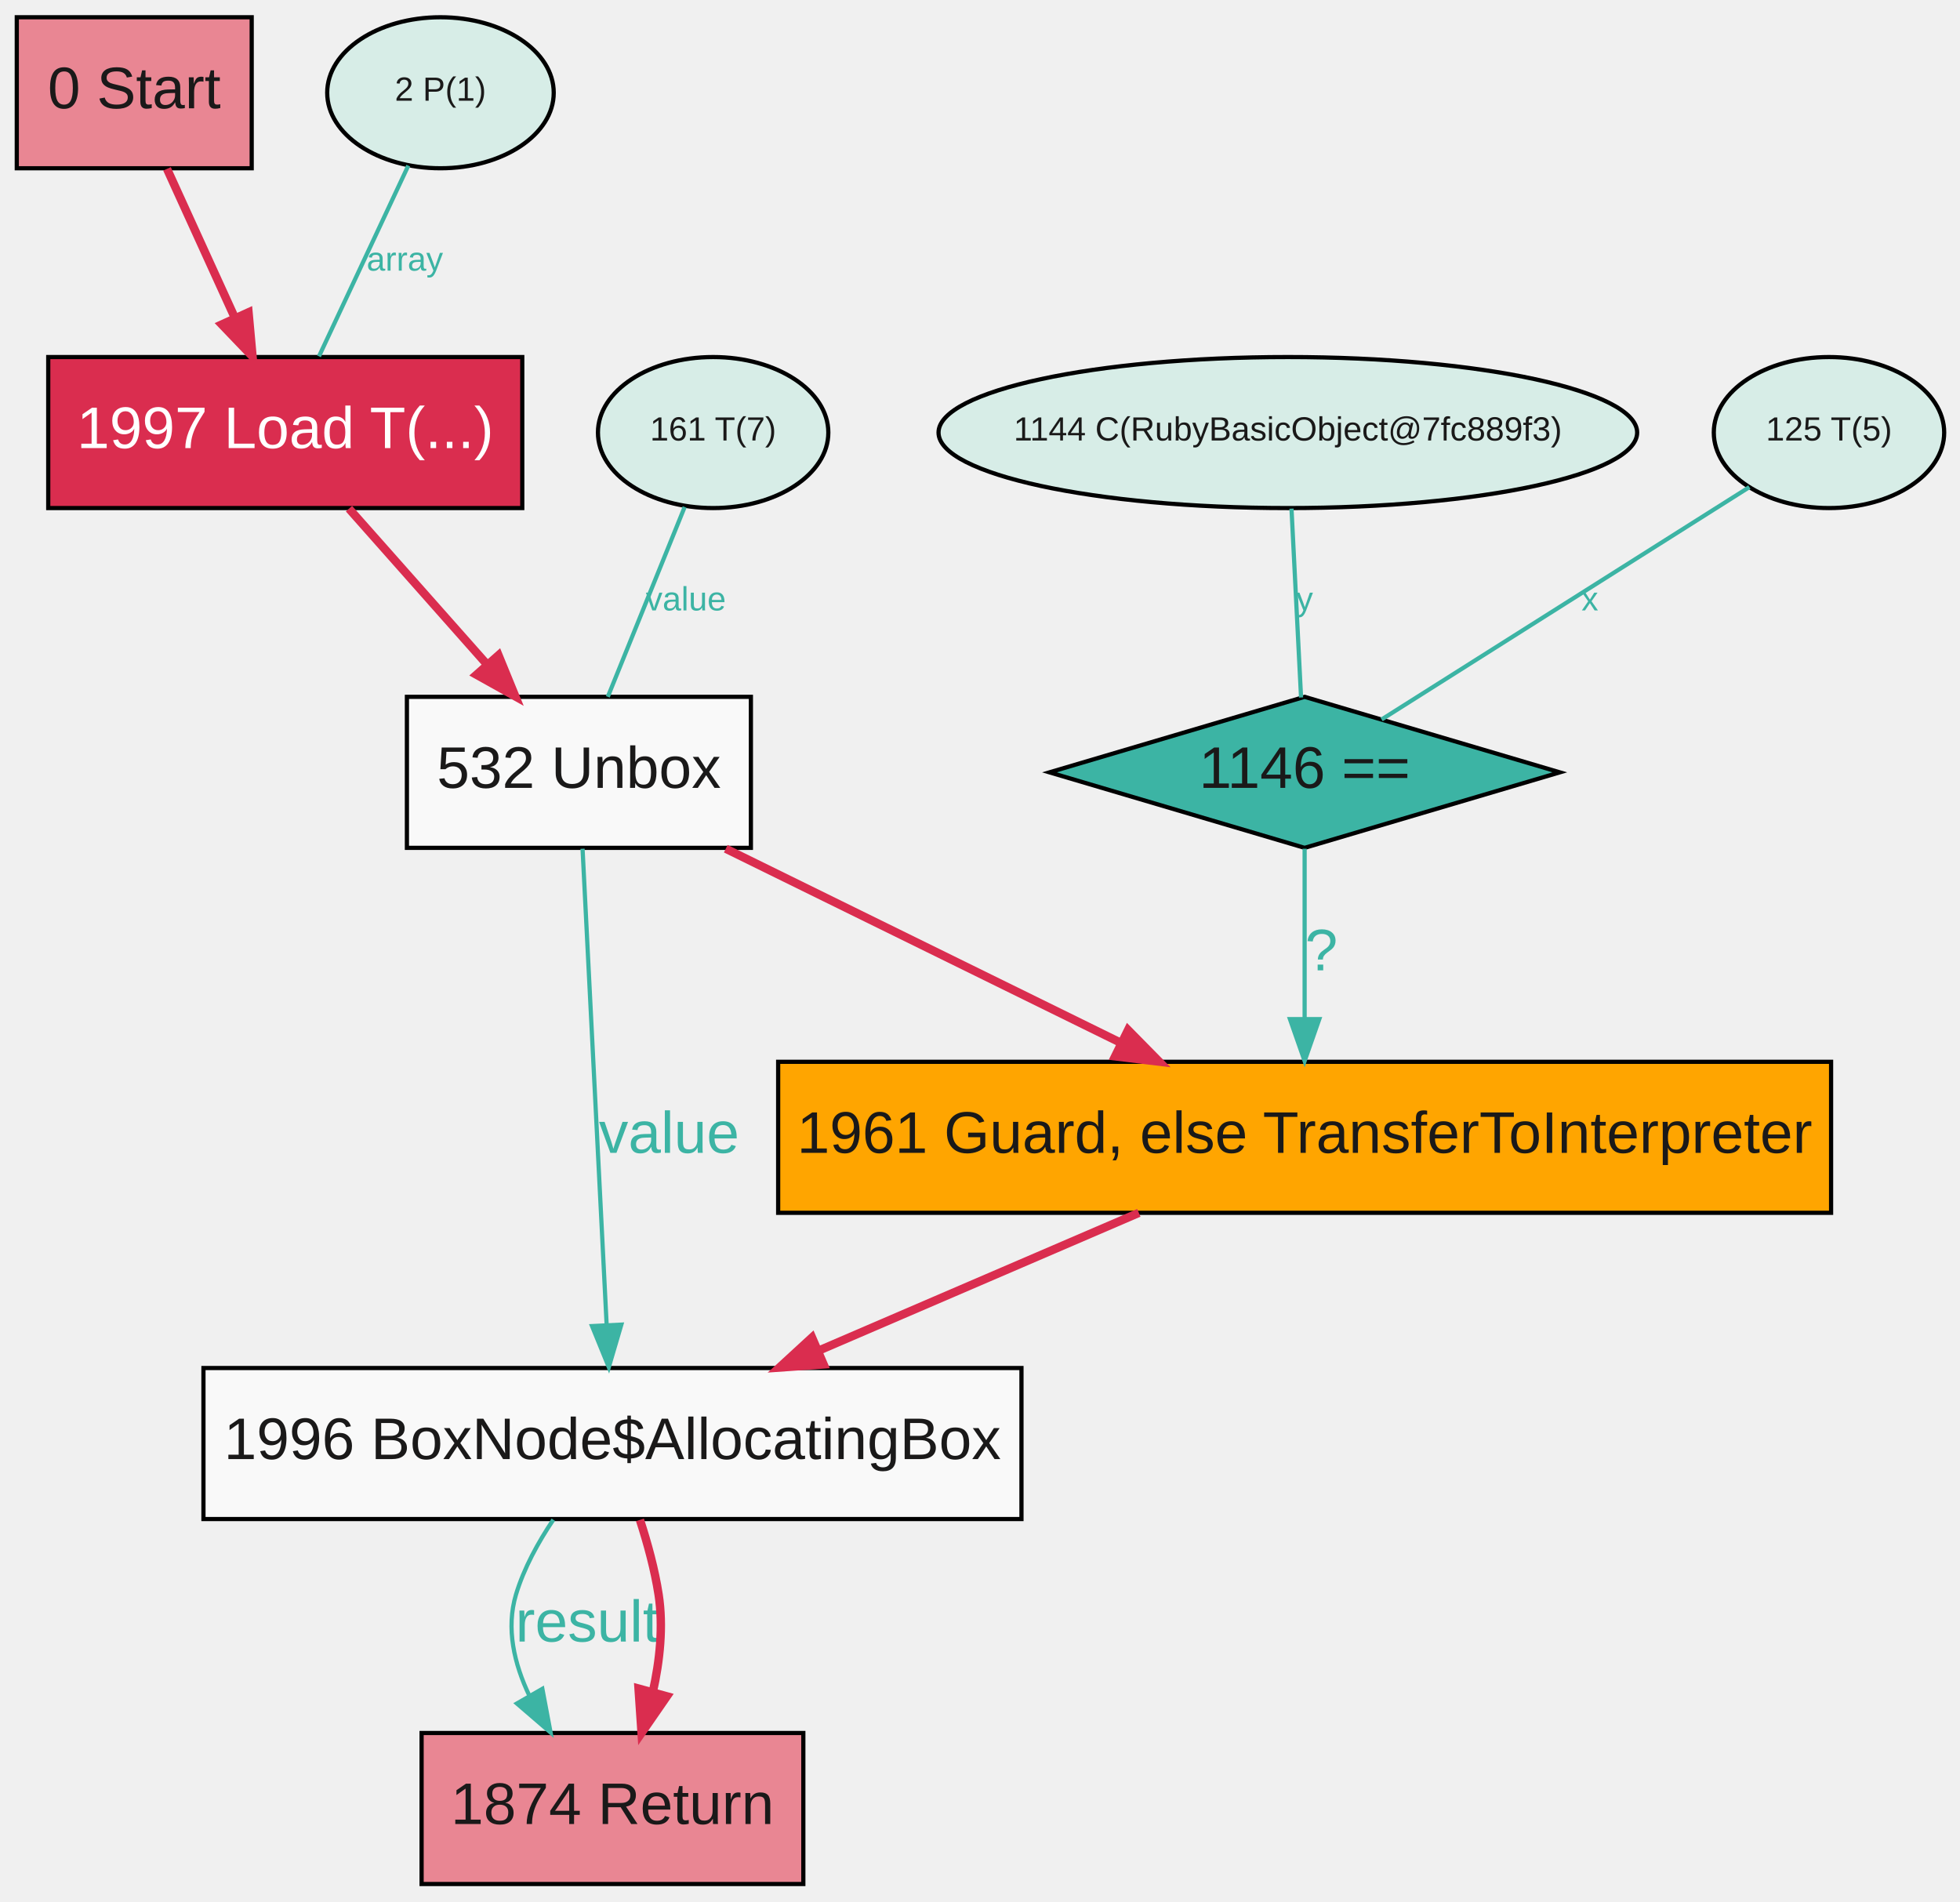
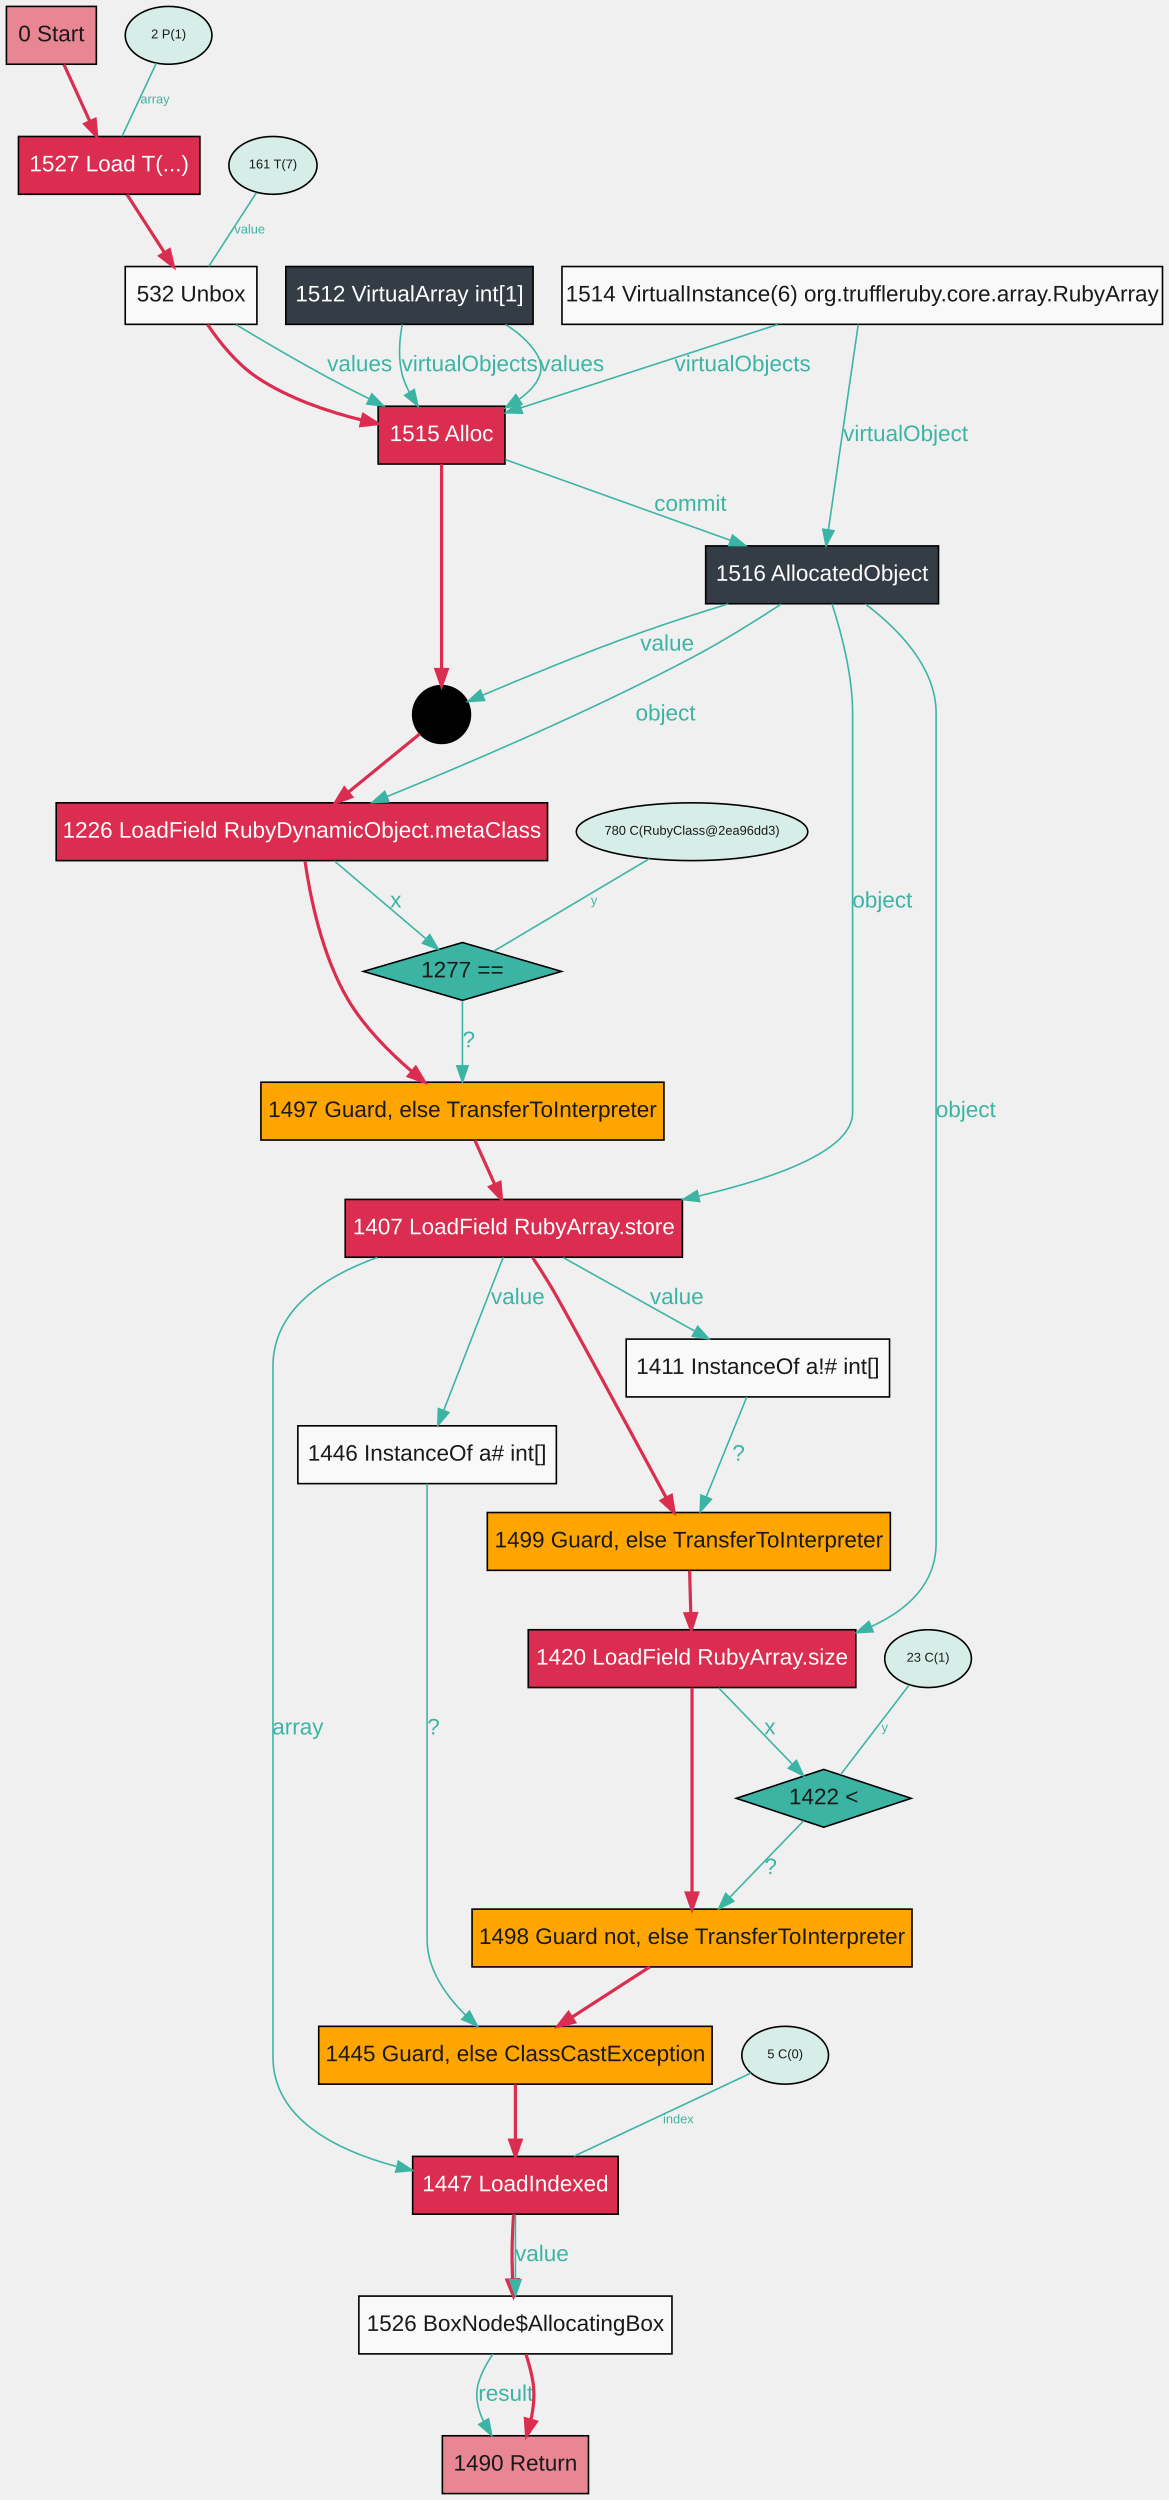
- <svg xmlns="http://www.w3.org/2000/svg" width="467pt" height="453pt" viewBox="0.00 0.00 467.23 453.00">
-   <g id="graph0" class="graph" transform="scale(1 1) rotate(0) translate(4 449)">
+ <svg xmlns="http://www.w3.org/2000/svg" width="728pt" height="1557pt" viewBox="0.00 0.00 728.00 1557.00">
+   <g id="graph0" class="graph" transform="scale(1 1) rotate(0) translate(4 1553)">
    <g id="node1" class="node">
-       <polygon fill="#e98693" stroke="black" points="56,-445 0,-445 0,-409 56,-409 56,-445" />
-       <text text-anchor="middle" x="28" y="-423.3" font-family="Arial" font-size="14.00" fill="#1a1919">0 Start</text>
+       <polygon fill="#e98693" stroke="black" points="56,-1549 0,-1549 0,-1513 56,-1513 56,-1549" />
+       <text text-anchor="middle" x="28" y="-1527.3" font-family="Arial" font-size="14.00" fill="#1a1919">0 Start</text>
+     </g>
+     <g id="node22" class="node">
+       <polygon fill="#da2d4f" stroke="black" points="120.5,-1468 7.5,-1468 7.5,-1432 120.5,-1432 120.5,-1468" />
+       <text text-anchor="middle" x="64" y="-1446.3" font-family="Arial" font-size="14.00" fill="#ffffff">1527 Load T(...)</text>
+     </g>
+     <g id="edge39" class="edge">
+       <path fill="none" stroke="#da2d4f" stroke-width="2" d="M35.81,-1512.86C40.53,-1502.51 46.64,-1489.1 51.96,-1477.41" />
+       <polygon fill="#da2d4f" stroke="#da2d4f" stroke-width="2" points="55.24,-1478.66 56.2,-1468.11 48.87,-1475.76 55.24,-1478.66" />
+     </g>
+     <g id="node2" class="node">
+       <polygon fill="#f9f9f9" stroke="black" points="156,-1387 74,-1387 74,-1351 156,-1351 156,-1387" />
+       <text text-anchor="middle" x="115" y="-1365.3" font-family="Arial" font-size="14.00" fill="#1a1919">532 Unbox</text>
+     </g>
+     <g id="node19" class="node">
+       <polygon fill="#da2d4f" stroke="black" points="310.5,-1300 231.5,-1300 231.5,-1264 310.5,-1264 310.5,-1300" />
+       <text text-anchor="middle" x="271" y="-1278.3" font-family="Arial" font-size="14.00" fill="#ffffff">1515 Alloc</text>
+     </g>
+     <g id="edge1" class="edge">
+       <path fill="none" stroke="#da2d4f" stroke-width="2" d="M125.22,-1350.94C132.53,-1340.07 143.31,-1326.49 156,-1318 175.47,-1304.98 199.96,-1296.64 221.34,-1291.39" />
+       <polygon fill="#da2d4f" stroke="#da2d4f" stroke-width="2" points="222.27,-1294.77 231.23,-1289.12 220.7,-1287.95 222.27,-1294.77" />
+     </g>
+     <g id="edge30" class="edge">
+       <path fill="none" stroke="#3cb4a4" d="M143.04,-1350.81C159.46,-1340.91 180.71,-1328.41 200,-1318 208.26,-1313.54 217.17,-1308.97 225.79,-1304.67" />
+       <polygon fill="#3cb4a4" stroke="#3cb4a4" points="227.57,-1307.69 234.98,-1300.12 224.47,-1301.41 227.57,-1307.69" />
+       <text text-anchor="middle" x="220" y="-1321.8" font-family="arial" font-size="14.00" fill="#3cb4a4">values</text>
+     </g>
+     <g id="node3" class="node">
+       <ellipse fill="black" stroke="black" cx="271" cy="-1108" rx="18" ry="18" />
+     </g>
+     <g id="node4" class="node">
+       <polygon fill="#da2d4f" stroke="black" points="337,-1053 31,-1053 31,-1017 337,-1017 337,-1053" />
+       <text text-anchor="middle" x="184" y="-1031.3" font-family="Arial" font-size="14.00" fill="#ffffff">1226 LoadField RubyDynamicObject.metaClass</text>
+     </g>
+     <g id="edge3" class="edge">
+       <path fill="none" stroke="#da2d4f" stroke-width="2" d="M257.41,-1095.91C245.55,-1086.23 227.95,-1071.87 212.96,-1059.63" />
+       <polygon fill="#da2d4f" stroke="#da2d4f" stroke-width="2" points="214.91,-1056.71 204.95,-1053.1 210.48,-1062.13 214.91,-1056.71" />
+     </g>
+     <g id="node5" class="node">
+       <polygon fill="#3cb4a4" stroke="black" points="284,-966 222.33,-948 284,-930 345.67,-948 284,-966" />
+       <text text-anchor="middle" x="284" y="-944.3" font-family="Arial" font-size="14.00" fill="#1a1919">1277 ==</text>
+     </g>
+     <g id="edge6" class="edge">
+       <path fill="none" stroke="#3cb4a4" d="M204.24,-1016.8C220.72,-1002.79 243.98,-983.02 261.13,-968.44" />
+       <polygon fill="#3cb4a4" stroke="#3cb4a4" points="263.65,-970.89 269,-961.75 259.12,-965.56 263.65,-970.89" />
+       <text text-anchor="middle" x="242.5" y="-987.8" font-family="arial" font-size="14.00" fill="#3cb4a4">x</text>
+     </g>
+     <g id="node14" class="node">
+       <polygon fill="#ffa500" stroke="black" points="409.5,-879 158.5,-879 158.5,-843 409.5,-843 409.5,-879" />
+       <text text-anchor="middle" x="284" y="-857.3" font-family="Arial" font-size="14.00" fill="#1a1919">1497 Guard, else TransferToInterpreter</text>
+     </g>
+     <g id="edge5" class="edge">
+       <path fill="none" stroke="#da2d4f" stroke-width="2" d="M185.97,-1016.69C189.04,-995.1 196.44,-957.66 213,-930 223.11,-913.11 238.53,-897.63 252.42,-885.72" />
+       <polygon fill="#da2d4f" stroke="#da2d4f" stroke-width="2" points="254.89,-888.22 260.36,-879.14 250.43,-882.83 254.89,-888.22" />
+     </g>
+     <g id="edge21" class="edge">
+       <path fill="none" stroke="#3cb4a4" d="M284,-929.8C284,-918.16 284,-902.55 284,-889.24" />
+       <polygon fill="#3cb4a4" stroke="#3cb4a4" points="287.5,-889.18 284,-879.18 280.5,-889.18 287.5,-889.18" />
+       <text text-anchor="middle" x="288" y="-900.8" font-family="arial" font-size="14.00" fill="#3cb4a4">?</text>
+     </g>
+     <g id="node6" class="node">
+       <polygon fill="#da2d4f" stroke="black" points="421,-806 211,-806 211,-770 421,-770 421,-806" />
+       <text text-anchor="middle" x="316" y="-784.3" font-family="Arial" font-size="14.00" fill="#ffffff">1407 LoadField RubyArray.store</text>
    </g>
    <g id="node7" class="node">
-       <polygon fill="#da2d4f" stroke="black" points="120.5,-364 7.5,-364 7.5,-328 120.5,-328 120.5,-364" />
-       <text text-anchor="middle" x="64" y="-342.3" font-family="Arial" font-size="14.00" fill="#ffffff">1997 Load T(...)</text>
+       <polygon fill="#f9f9f9" stroke="black" points="550,-719 386,-719 386,-683 550,-683 550,-719" />
+       <text text-anchor="middle" x="468" y="-697.3" font-family="Arial" font-size="14.00" fill="#1a1919">1411 InstanceOf a!# int[]</text>
+     </g>
+     <g id="edge10" class="edge">
+       <path fill="none" stroke="#3cb4a4" d="M346.76,-769.8C370.32,-756.62 403.01,-738.34 428.51,-724.08" />
+       <polygon fill="#3cb4a4" stroke="#3cb4a4" points="430.53,-726.97 437.55,-719.03 427.11,-720.86 430.53,-726.97" />
+       <text text-anchor="middle" x="417.5" y="-740.8" font-family="arial" font-size="14.00" fill="#3cb4a4">value</text>
+     </g>
+     <g id="node11" class="node">
+       <polygon fill="#f9f9f9" stroke="black" points="342.5,-665 181.5,-665 181.5,-629 342.5,-629 342.5,-665" />
+       <text text-anchor="middle" x="262" y="-643.3" font-family="Arial" font-size="14.00" fill="#1a1919">1446 InstanceOf a# int[]</text>
+     </g>
+     <g id="edge17" class="edge">
+       <path fill="none" stroke="#3cb4a4" d="M309.38,-769.96C300.15,-746.2 283.32,-702.88 272.4,-674.78" />
+       <polygon fill="#3cb4a4" stroke="#3cb4a4" points="275.56,-673.24 268.68,-665.18 269.03,-675.77 275.56,-673.24" />
+       <text text-anchor="middle" x="318.5" y="-740.8" font-family="arial" font-size="14.00" fill="#3cb4a4">value</text>
+     </g>
+     <g id="node12" class="node">
+       <polygon fill="#da2d4f" stroke="black" points="381,-210 253,-210 253,-174 381,-174 381,-210" />
+       <text text-anchor="middle" x="317" y="-188.3" font-family="Arial" font-size="14.00" fill="#ffffff">1447 LoadIndexed</text>
+     </g>
+     <g id="edge36" class="edge">
+       <path fill="none" stroke="#3cb4a4" d="M230.92,-769.85C197.06,-757.61 166,-736.87 166,-702 166,-702 166,-702 166,-272 166,-233.71 204.6,-213.94 242.77,-203.76" />
+       <polygon fill="#3cb4a4" stroke="#3cb4a4" points="244.09,-207.04 252.96,-201.25 242.42,-200.24 244.09,-207.04" />
+       <text text-anchor="middle" x="181.5" y="-472.8" font-family="arial" font-size="14.00" fill="#3cb4a4">array</text>
+     </g>
+     <g id="node16" class="node">
+       <polygon fill="#ffa500" stroke="black" points="550.5,-611 299.5,-611 299.5,-575 550.5,-575 550.5,-611" />
+       <text text-anchor="middle" x="425" y="-589.3" font-family="Arial" font-size="14.00" fill="#1a1919">1499 Guard, else TransferToInterpreter</text>
+     </g>
+     <g id="edge9" class="edge">
+       <path fill="none" stroke="#da2d4f" stroke-width="2" d="M327.75,-769.73C331.45,-764.14 335.49,-757.86 339,-752 346.47,-739.54 388.49,-661.77 410.9,-620.18" />
+       <polygon fill="#da2d4f" stroke="#da2d4f" stroke-width="2" points="414.1,-621.63 415.76,-611.17 407.94,-618.31 414.1,-621.63" />
+     </g>
+     <g id="edge25" class="edge">
+       <path fill="none" stroke="#3cb4a4" d="M461.09,-682.97C454.27,-666.15 443.73,-640.17 435.8,-620.62" />
+       <polygon fill="#3cb4a4" stroke="#3cb4a4" points="439.04,-619.29 432.03,-611.34 432.55,-621.92 439.04,-619.29" />
+       <text text-anchor="middle" x="456" y="-643.3" font-family="arial" font-size="14.00" fill="#3cb4a4">?</text>
+     </g>
+     <g id="node8" class="node">
+       <polygon fill="#da2d4f" stroke="black" points="529,-538 325,-538 325,-502 529,-502 529,-538" />
+       <text text-anchor="middle" x="427" y="-516.3" font-family="Arial" font-size="14.00" fill="#ffffff">1420 LoadField RubyArray.size</text>
+     </g>
+     <g id="node9" class="node">
+       <polygon fill="#3cb4a4" stroke="black" points="509,-451 454.54,-433 509,-415 563.46,-433 509,-451" />
+       <text text-anchor="middle" x="509" y="-429.3" font-family="Arial" font-size="14.00" fill="#1a1919">1422 &lt;</text>
+     </g>
+     <g id="edge13" class="edge">
+       <path fill="none" stroke="#3cb4a4" d="M443.59,-501.8C456.78,-488.13 475.27,-468.97 489.22,-454.5" />
+       <polygon fill="#3cb4a4" stroke="#3cb4a4" points="492.02,-456.64 496.45,-447.01 486.99,-451.78 492.02,-456.64" />
+       <text text-anchor="middle" x="475.5" y="-472.8" font-family="arial" font-size="14.00" fill="#3cb4a4">x</text>
+     </g>
+     <g id="node15" class="node">
+       <polygon fill="#ffa500" stroke="black" points="564,-364 290,-364 290,-328 564,-328 564,-364" />
+       <text text-anchor="middle" x="427" y="-342.3" font-family="Arial" font-size="14.00" fill="#1a1919">1498 Guard not, else TransferToInterpreter</text>
+     </g>
+     <g id="edge12" class="edge">
+       <path fill="none" stroke="#da2d4f" stroke-width="2" d="M427,-501.88C427,-472 427,-410.11 427,-374.27" />
+       <polygon fill="#da2d4f" stroke="#da2d4f" stroke-width="2" points="430.5,-374.05 427,-364.05 423.5,-374.05 430.5,-374.05" />
+     </g>
+     <g id="edge23" class="edge">
+       <path fill="none" stroke="#3cb4a4" d="M496.55,-419.09C484.38,-406.48 465.55,-386.96 450.56,-371.42" />
+       <polygon fill="#3cb4a4" stroke="#3cb4a4" points="453.01,-368.92 443.55,-364.15 447.97,-373.78 453.01,-368.92" />
+       <text text-anchor="middle" x="476" y="-385.8" font-family="arial" font-size="14.00" fill="#3cb4a4">?</text>
+     </g>
+     <g id="node10" class="node">
+       <polygon fill="#ffa500" stroke="black" points="439.5,-291 194.5,-291 194.5,-255 439.5,-255 439.5,-291" />
+       <text text-anchor="middle" x="317" y="-269.3" font-family="Arial" font-size="14.00" fill="#1a1919">1445 Guard, else ClassCastException</text>
+     </g>
+     <g id="edge16" class="edge">
+       <path fill="none" stroke="#da2d4f" stroke-width="2" d="M317,-254.86C317,-244.71 317,-231.63 317,-220.12" />
+       <polygon fill="#da2d4f" stroke="#da2d4f" stroke-width="2" points="320.5,-220.11 317,-210.11 313.5,-220.11 320.5,-220.11" />
+     </g>
+     <g id="edge15" class="edge">
+       <path fill="none" stroke="#3cb4a4" d="M262,-628.94C262,-611.02 262,-582.03 262,-557 262,-557 262,-557 262,-345 262,-326.75 273.49,-310.35 285.97,-297.92" />
+       <polygon fill="#3cb4a4" stroke="#3cb4a4" points="288.4,-300.44 293.36,-291.08 283.64,-295.31 288.4,-300.44" />
+       <text text-anchor="middle" x="266" y="-472.8" font-family="arial" font-size="14.00" fill="#3cb4a4">?</text>
+     </g>
+     <g id="node21" class="node">
+       <polygon fill="#f9f9f9" stroke="black" points="414.5,-123 219.5,-123 219.5,-87 414.5,-87 414.5,-123" />
+       <text text-anchor="middle" x="317" y="-101.3" font-family="Arial" font-size="14.00" fill="#1a1919">1526 BoxNode$AllocatingBox</text>
+     </g>
+     <g id="edge19" class="edge">
+       <path fill="none" stroke="#da2d4f" stroke-width="2" d="M315.83,-173.92C315.49,-168.22 315.17,-161.84 315,-156 314.79,-148.65 314.94,-140.69 315.23,-133.33" />
+       <polygon fill="#da2d4f" stroke="#da2d4f" stroke-width="2" points="318.74,-133.28 315.73,-123.12 311.74,-132.94 318.74,-133.28" />
+     </g>
+     <g id="edge34" class="edge">
+       <path fill="none" stroke="#3cb4a4" d="M317,-173.8C317,-162.16 317,-146.55 317,-133.24" />
+       <polygon fill="#3cb4a4" stroke="#3cb4a4" points="320.5,-133.18 317,-123.18 313.5,-133.18 320.5,-133.18" />
+       <text text-anchor="middle" x="333.5" y="-144.8" font-family="arial" font-size="14.00" fill="#3cb4a4">value</text>
+     </g>
+     <g id="node13" class="node">
+       <polygon fill="#e98693" stroke="black" points="362.5,-36 271.5,-36 271.5,0 362.5,0 362.5,-36" />
+       <text text-anchor="middle" x="317" y="-14.3" font-family="Arial" font-size="14.00" fill="#1a1919">1490 Return</text>
+     </g>
+     <g id="edge22" class="edge">
+       <path fill="none" stroke="#da2d4f" stroke-width="2" d="M291.75,-842.81C295.48,-834.53 300.04,-824.41 304.19,-815.19" />
+       <polygon fill="#da2d4f" stroke="#da2d4f" stroke-width="2" points="307.41,-816.58 308.33,-806.03 301.03,-813.71 307.41,-816.58" />
+     </g>
+     <g id="edge24" class="edge">
+       <path fill="none" stroke="#da2d4f" stroke-width="2" d="M400.65,-327.99C386.07,-318.58 367.75,-306.76 351.98,-296.57" />
+       <polygon fill="#da2d4f" stroke="#da2d4f" stroke-width="2" points="353.81,-293.6 343.51,-291.11 350.02,-299.48 353.81,-293.6" />
+     </g>
+     <g id="edge26" class="edge">
+       <path fill="none" stroke="#da2d4f" stroke-width="2" d="M425.48,-574.81C425.71,-566.79 425.98,-557.05 426.24,-548.07" />
+       <polygon fill="#da2d4f" stroke="#da2d4f" stroke-width="2" points="429.74,-548.12 426.52,-538.03 422.74,-547.93 429.74,-548.12" />
+     </g>
+     <g id="node17" class="node">
+       <polygon fill="#343d46" stroke="black" points="328,-1387 174,-1387 174,-1351 328,-1351 328,-1387" />
+       <text text-anchor="middle" x="251" y="-1365.3" font-family="Arial" font-size="14.00" fill="#ffffff">1512 VirtualArray int[1]</text>
+     </g>
+     <g id="edge28" class="edge">
+       <path fill="none" stroke="#3cb4a4" d="M246.53,-1350.99C244.7,-1341.15 243.7,-1328.65 247,-1318 247.98,-1314.83 249.36,-1311.7 250.96,-1308.68" />
+       <polygon fill="#3cb4a4" stroke="#3cb4a4" points="254,-1310.42 256.29,-1300.07 248.05,-1306.74 254,-1310.42" />
+       <text text-anchor="middle" x="288.5" y="-1321.8" font-family="arial" font-size="14.00" fill="#3cb4a4">virtualObjects</text>
+     </g>
+     <g id="edge29" class="edge">
+       <path fill="none" stroke="#3cb4a4" d="M310.77,-1350.9C318.37,-1346.28 325.17,-1340.42 330,-1333 337.07,-1322.13 330.41,-1312.35 319.38,-1304.38" />
+       <polygon fill="#3cb4a4" stroke="#3cb4a4" points="321.03,-1301.28 310.7,-1298.91 317.29,-1307.2 321.03,-1301.28" />
+       <text text-anchor="middle" x="352" y="-1321.8" font-family="arial" font-size="14.00" fill="#3cb4a4">values</text>
+     </g>
+     <g id="node18" class="node">
+       <polygon fill="#f9f9f9" stroke="black" points="720,-1387 346,-1387 346,-1351 720,-1351 720,-1387" />
+       <text text-anchor="middle" x="533" y="-1365.3" font-family="Arial" font-size="14.00" fill="#1a1919">1514 VirtualInstance(6) org.truffleruby.core.array.RubyArray</text>
+     </g>
+     <g id="edge27" class="edge">
+       <path fill="none" stroke="#3cb4a4" d="M480.3,-1350.9C433.66,-1335.77 366.11,-1313.86 320.47,-1299.05" />
+       <polygon fill="#3cb4a4" stroke="#3cb4a4" points="321.39,-1295.67 310.8,-1295.91 319.23,-1302.33 321.39,-1295.67" />
+       <text text-anchor="middle" x="458.5" y="-1321.8" font-family="arial" font-size="14.00" fill="#3cb4a4">virtualObjects</text>
+     </g>
+     <g id="node20" class="node">
+       <polygon fill="#343d46" stroke="black" points="580.5,-1213 435.5,-1213 435.5,-1177 580.5,-1177 580.5,-1213" />
+       <text text-anchor="middle" x="508" y="-1191.3" font-family="Arial" font-size="14.00" fill="#ffffff">1516 AllocatedObject</text>
+     </g>
+     <g id="edge32" class="edge">
+       <path fill="none" stroke="#3cb4a4" d="M530.51,-1350.88C526.17,-1321 517.17,-1259.11 511.96,-1223.27" />
+       <polygon fill="#3cb4a4" stroke="#3cb4a4" points="515.38,-1222.44 510.48,-1213.05 508.45,-1223.45 515.38,-1222.44" />
+       <text text-anchor="middle" x="560" y="-1278.3" font-family="arial" font-size="14.00" fill="#3cb4a4">virtualObject</text>
+     </g>
+     <g id="edge31" class="edge">
+       <path fill="none" stroke="#da2d4f" stroke-width="2" d="M271,-1263.88C271,-1234 271,-1172.11 271,-1136.27" />
+       <polygon fill="#da2d4f" stroke="#da2d4f" stroke-width="2" points="274.5,-1136.05 271,-1126.05 267.5,-1136.05 274.5,-1136.05" />
+     </g>
+     <g id="edge33" class="edge">
+       <path fill="none" stroke="#3cb4a4" d="M310.67,-1266.77C349.01,-1253.02 407.51,-1232.04 450.87,-1216.49" />
+       <polygon fill="#3cb4a4" stroke="#3cb4a4" points="452.2,-1219.73 460.43,-1213.06 449.84,-1213.14 452.2,-1219.73" />
+       <text text-anchor="middle" x="426" y="-1234.8" font-family="arial" font-size="14.00" fill="#3cb4a4">commit</text>
+     </g>
+     <g id="edge2" class="edge">
+       <path fill="none" stroke="#3cb4a4" d="M449.63,-1176.93C431.98,-1171.5 412.61,-1165.26 395,-1159 360.59,-1146.76 321.65,-1130.68 296.73,-1120.1" />
+       <polygon fill="#3cb4a4" stroke="#3cb4a4" points="297.85,-1116.78 287.28,-1116.07 295.1,-1123.21 297.85,-1116.78" />
+       <text text-anchor="middle" x="411.5" y="-1147.8" font-family="arial" font-size="14.00" fill="#3cb4a4">value</text>
+     </g>
+     <g id="edge4" class="edge">
+       <path fill="none" stroke="#3cb4a4" d="M482.61,-1176.84C467.15,-1166.71 446.81,-1153.98 428,-1144 363.98,-1110.05 287.1,-1077.27 236.98,-1056.9" />
+       <polygon fill="#3cb4a4" stroke="#3cb4a4" points="238.21,-1053.62 227.63,-1053.12 235.59,-1060.11 238.21,-1053.62" />
+       <text text-anchor="middle" x="410.5" y="-1104.3" font-family="arial" font-size="14.00" fill="#3cb4a4">object</text>
+     </g>
+     <g id="edge8" class="edge">
+       <path fill="none" stroke="#3cb4a4" d="M514.12,-1176.99C519.67,-1160.01 527,-1133.04 527,-1109 527,-1109 527,-1109 527,-860 527,-836.76 480.46,-819.69 431.09,-808.12" />
+       <polygon fill="#3cb4a4" stroke="#3cb4a4" points="431.72,-804.68 421.19,-805.88 430.17,-811.5 431.72,-804.68" />
+       <text text-anchor="middle" x="545.5" y="-987.8" font-family="arial" font-size="14.00" fill="#3cb4a4">object</text>
    </g>
    <g id="edge11" class="edge">
-       <path fill="none" stroke="#da2d4f" stroke-width="2" d="M35.81,-408.86C40.53,-398.51 46.64,-385.1 51.96,-373.41" />
-       <polygon fill="#da2d4f" stroke="#da2d4f" stroke-width="2" points="55.24,-374.66 56.2,-364.11 48.87,-371.76 55.24,-374.66" />
-     </g>
-     <g id="node2" class="node">
-       <polygon fill="#f9f9f9" stroke="black" points="175,-283 93,-283 93,-247 175,-247 175,-283" />
-       <text text-anchor="middle" x="134" y="-261.3" font-family="Arial" font-size="14.00" fill="#1a1919">532 Unbox</text>
-     </g>
-     <g id="node5" class="node">
-       <polygon fill="#ffa500" stroke="black" points="432.5,-196 181.5,-196 181.5,-160 432.5,-160 432.5,-196" />
-       <text text-anchor="middle" x="307" y="-174.3" font-family="Arial" font-size="14.00" fill="#1a1919">1961 Guard, else TransferToInterpreter</text>
-     </g>
-     <g id="edge1" class="edge">
-       <path fill="none" stroke="#da2d4f" stroke-width="2" d="M169.01,-246.8C196.18,-233.45 234.01,-214.86 263.19,-200.52" />
-       <polygon fill="#da2d4f" stroke="#da2d4f" stroke-width="2" points="264.91,-203.58 272.34,-196.03 261.82,-197.3 264.91,-203.58" />
-     </g>
-     <g id="node6" class="node">
-       <polygon fill="#f9f9f9" stroke="black" points="239.5,-123 44.5,-123 44.5,-87 239.5,-87 239.5,-123" />
-       <text text-anchor="middle" x="142" y="-101.3" font-family="Arial" font-size="14.00" fill="#1a1919">1996 BoxNode$AllocatingBox</text>
-     </g>
-     <g id="edge6" class="edge">
-       <path fill="none" stroke="#3cb4a4" d="M134.87,-246.79C136.25,-219.48 138.96,-165.99 140.61,-133.38" />
-       <polygon fill="#3cb4a4" stroke="#3cb4a4" points="144.12,-133.35 141.13,-123.19 137.13,-133 144.12,-133.35" />
-       <text text-anchor="middle" x="155.5" y="-174.3" font-family="arial" font-size="14.00" fill="#3cb4a4">value</text>
-     </g>
-     <g id="node3" class="node">
-       <polygon fill="#3cb4a4" stroke="black" points="307,-283 246.17,-265 307,-247 367.83,-265 307,-283" />
-       <text text-anchor="middle" x="307" y="-261.3" font-family="Arial" font-size="14.00" fill="#1a1919">1146 ==</text>
-     </g>
-     <g id="edge4" class="edge">
-       <path fill="none" stroke="#3cb4a4" d="M307,-246.8C307,-235.16 307,-219.55 307,-206.24" />
-       <polygon fill="#3cb4a4" stroke="#3cb4a4" points="310.5,-206.18 307,-196.18 303.5,-206.18 310.5,-206.18" />
-       <text text-anchor="middle" x="311" y="-217.8" font-family="arial" font-size="14.00" fill="#3cb4a4">?</text>
-     </g>
-     <g id="node4" class="node">
-       <polygon fill="#e98693" stroke="black" points="187.5,-36 96.5,-36 96.5,0 187.5,0 187.5,-36" />
-       <text text-anchor="middle" x="142" y="-14.3" font-family="Arial" font-size="14.00" fill="#1a1919">1874 Return</text>
-     </g>
-     <g id="edge5" class="edge">
-       <path fill="none" stroke="#da2d4f" stroke-width="2" d="M267.48,-159.99C244.59,-150.14 215.57,-137.66 191.2,-127.17" />
-       <polygon fill="#da2d4f" stroke="#da2d4f" stroke-width="2" points="192.34,-123.85 181.77,-123.11 189.57,-130.28 192.34,-123.85" />
-     </g>
-     <g id="edge3" class="edge">
-       <path fill="none" stroke="#3cb4a4" d="M127.9,-86.84C124.28,-81.46 120.88,-75.27 119,-69 116.59,-60.93 118.56,-52.49 122.19,-44.89" />
-       <polygon fill="#3cb4a4" stroke="#3cb4a4" points="125.29,-46.53 127.25,-36.12 119.22,-43.03 125.29,-46.53" />
-       <text text-anchor="middle" x="136" y="-57.8" font-family="arial" font-size="14.00" fill="#3cb4a4">result</text>
+       <path fill="none" stroke="#3cb4a4" d="M534.84,-1176.88C554.95,-1161.74 579,-1137.65 579,-1109 579,-1109 579,-1109 579,-592 579,-566.8 561.64,-550.53 538.65,-540.02" />
+       <polygon fill="#3cb4a4" stroke="#3cb4a4" points="539.81,-536.71 529.23,-536.13 537.14,-543.18 539.81,-536.71" />
+       <text text-anchor="middle" x="597.5" y="-857.3" font-family="arial" font-size="14.00" fill="#3cb4a4">object</text>
+     </g>
+     <g id="edge20" class="edge">
+       <path fill="none" stroke="#3cb4a4" d="M302.9,-86.84C299.28,-81.46 295.88,-75.27 294,-69 291.59,-60.93 293.56,-52.49 297.19,-44.89" />
+       <polygon fill="#3cb4a4" stroke="#3cb4a4" points="300.29,-46.53 302.25,-36.12 294.22,-43.03 300.29,-46.53" />
+       <text text-anchor="middle" x="311" y="-57.8" font-family="arial" font-size="14.00" fill="#3cb4a4">result</text>
+     </g>
+     <g id="edge35" class="edge">
+       <path fill="none" stroke="#da2d4f" stroke-width="2" d="M323.55,-86.8C325.37,-81.21 327.09,-74.92 328,-69 329.17,-61.39 328.29,-53.2 326.61,-45.71" />
+       <polygon fill="#da2d4f" stroke="#da2d4f" stroke-width="2" points="329.97,-44.74 323.94,-36.02 323.22,-46.59 329.97,-44.74" />
+     </g>
+     <g id="edge40" class="edge">
+       <path fill="none" stroke="#da2d4f" stroke-width="2" d="M75.07,-1431.86C81.88,-1421.3 90.75,-1407.56 98.4,-1395.71" />
+       <polygon fill="#da2d4f" stroke="#da2d4f" stroke-width="2" points="101.47,-1397.41 103.96,-1387.11 95.59,-1393.61 101.47,-1397.41" />
+     </g>
+     <g id="node23" class="node">
+       <ellipse fill="#d7ede7" stroke="black" cx="427" cy="-1035" rx="72.08" ry="18" />
+       <text text-anchor="middle" x="427" y="-1033.1" font-family="Arial" font-size="8.00" fill="#1a1919">780 C(RubyClass@2ea96dd3)</text>
    </g>
    <g id="edge7" class="edge">
-       <path fill="none" stroke="#da2d4f" stroke-width="2" d="M148.55,-86.8C150.37,-81.21 152.09,-74.92 153,-69 154.17,-61.39 153.29,-53.2 151.61,-45.71" />
-       <polygon fill="#da2d4f" stroke="#da2d4f" stroke-width="2" points="154.97,-44.74 148.94,-36.02 148.22,-46.59 154.97,-44.74" />
-     </g>
-     <g id="edge12" class="edge">
-       <path fill="none" stroke="#da2d4f" stroke-width="2" d="M79.19,-327.86C88.82,-316.99 101.44,-302.75 112.14,-290.67" />
-       <polygon fill="#da2d4f" stroke="#da2d4f" stroke-width="2" points="114.83,-292.91 118.84,-283.11 109.59,-288.27 114.83,-292.91" />
-     </g>
-     <g id="node8" class="node">
-       <ellipse fill="#d7ede7" stroke="black" cx="303" cy="-346" rx="83.27" ry="18" />
-       <text text-anchor="middle" x="303" y="-344.1" font-family="Arial" font-size="8.00" fill="#1a1919">1144 C(RubyBasicObject@7fc889f3)</text>
-     </g>
-     <g id="edge2" class="edge">
-       <path fill="none" stroke="#3cb4a4" d="M303.87,-327.86C304.54,-314.52 305.48,-296.1 306.15,-282.84" />
-       <text text-anchor="middle" x="307" y="-303.6" font-family="arial" font-size="8.00" fill="#3cb4a4">y</text>
-     </g>
-     <g id="node9" class="node">
-       <ellipse fill="#d7ede7" stroke="black" cx="432" cy="-346" rx="27.46" ry="18" />
-       <text text-anchor="middle" x="432" y="-344.1" font-family="Arial" font-size="8.00" fill="#1a1919">125 T(5)</text>
-     </g>
-     <g id="edge8" class="edge">
-       <path fill="none" stroke="#3cb4a4" d="M413.02,-333C389.25,-317.98 348.81,-292.43 325.35,-277.6" />
-       <text text-anchor="middle" x="375" y="-303.6" font-family="arial" font-size="8.00" fill="#3cb4a4">x</text>
-     </g>
-     <g id="node10" class="node">
-       <ellipse fill="#d7ede7" stroke="black" cx="166" cy="-346" rx="27.46" ry="18" />
-       <text text-anchor="middle" x="166" y="-344.1" font-family="Arial" font-size="8.00" fill="#1a1919">161 T(7)</text>
-     </g>
-     <g id="edge9" class="edge">
-       <path fill="none" stroke="#3cb4a4" d="M159.21,-328.25C153.82,-314.93 146.31,-296.38 140.89,-283" />
-       <text text-anchor="middle" x="159.5" y="-303.6" font-family="arial" font-size="8.00" fill="#3cb4a4">value</text>
-     </g>
-     <g id="node11" class="node">
-       <ellipse fill="#d7ede7" stroke="black" cx="101" cy="-427" rx="27" ry="18" />
-       <text text-anchor="middle" x="101" y="-425.1" font-family="Arial" font-size="8.00" fill="#1a1919">2 P(1)</text>
-     </g>
-     <g id="edge10" class="edge">
-       <path fill="none" stroke="#3cb4a4" d="M93.33,-409.63C87.11,-396.34 78.36,-377.67 72.04,-364.17" />
-       <text text-anchor="middle" x="92.5" y="-384.6" font-family="arial" font-size="8.00" fill="#3cb4a4">array</text>
+       <path fill="none" stroke="#3cb4a4" d="M400.44,-1018.21C372.33,-1001.5 328.64,-975.53 303.53,-960.61" />
+       <text text-anchor="middle" x="366" y="-989.6" font-family="arial" font-size="8.00" fill="#3cb4a4">y</text>
+     </g>
+     <g id="node24" class="node">
+       <ellipse fill="#d7ede7" stroke="black" cx="574" cy="-520" rx="27" ry="18" />
+       <text text-anchor="middle" x="574" y="-518.1" font-family="Arial" font-size="8.00" fill="#1a1919">23 C(1)</text>
+     </g>
+     <g id="edge14" class="edge">
+       <path fill="none" stroke="#3cb4a4" d="M562.08,-503.41C549.91,-487.5 531.2,-463.04 519.56,-447.8" />
+       <text text-anchor="middle" x="547" y="-474.6" font-family="arial" font-size="8.00" fill="#3cb4a4">y</text>
+     </g>
+     <g id="node25" class="node">
+       <ellipse fill="#d7ede7" stroke="black" cx="485" cy="-273" rx="27" ry="18" />
+       <text text-anchor="middle" x="485" y="-271.1" font-family="Arial" font-size="8.00" fill="#1a1919">5 C(0)</text>
+     </g>
+     <g id="edge18" class="edge">
+       <path fill="none" stroke="#3cb4a4" d="M463.68,-261.92C458.86,-259.65 453.75,-257.24 449,-255 416.7,-239.79 379.94,-222.53 353.43,-210.09" />
+       <text text-anchor="middle" x="418.5" y="-230.6" font-family="arial" font-size="8.00" fill="#3cb4a4">index</text>
+     </g>
+     <g id="node26" class="node">
+       <ellipse fill="#d7ede7" stroke="black" cx="166" cy="-1450" rx="27.46" ry="18" />
+       <text text-anchor="middle" x="166" y="-1448.1" font-family="Arial" font-size="8.00" fill="#1a1919">161 T(7)</text>
+     </g>
+     <g id="edge37" class="edge">
+       <path fill="none" stroke="#3cb4a4" d="M155.68,-1433.01C147.06,-1419.67 134.81,-1400.69 126.01,-1387.06" />
+       <text text-anchor="middle" x="151.5" y="-1407.6" font-family="arial" font-size="8.00" fill="#3cb4a4">value</text>
+     </g>
+     <g id="node27" class="node">
+       <ellipse fill="#d7ede7" stroke="black" cx="101" cy="-1531" rx="27" ry="18" />
+       <text text-anchor="middle" x="101" y="-1529.1" font-family="Arial" font-size="8.00" fill="#1a1919">2 P(1)</text>
+     </g>
+     <g id="edge38" class="edge">
+       <path fill="none" stroke="#3cb4a4" d="M93.33,-1513.63C87.11,-1500.34 78.36,-1481.67 72.04,-1468.17" />
+       <text text-anchor="middle" x="92.5" y="-1488.6" font-family="arial" font-size="8.00" fill="#3cb4a4">array</text>
    </g>
  </g>
</svg>
